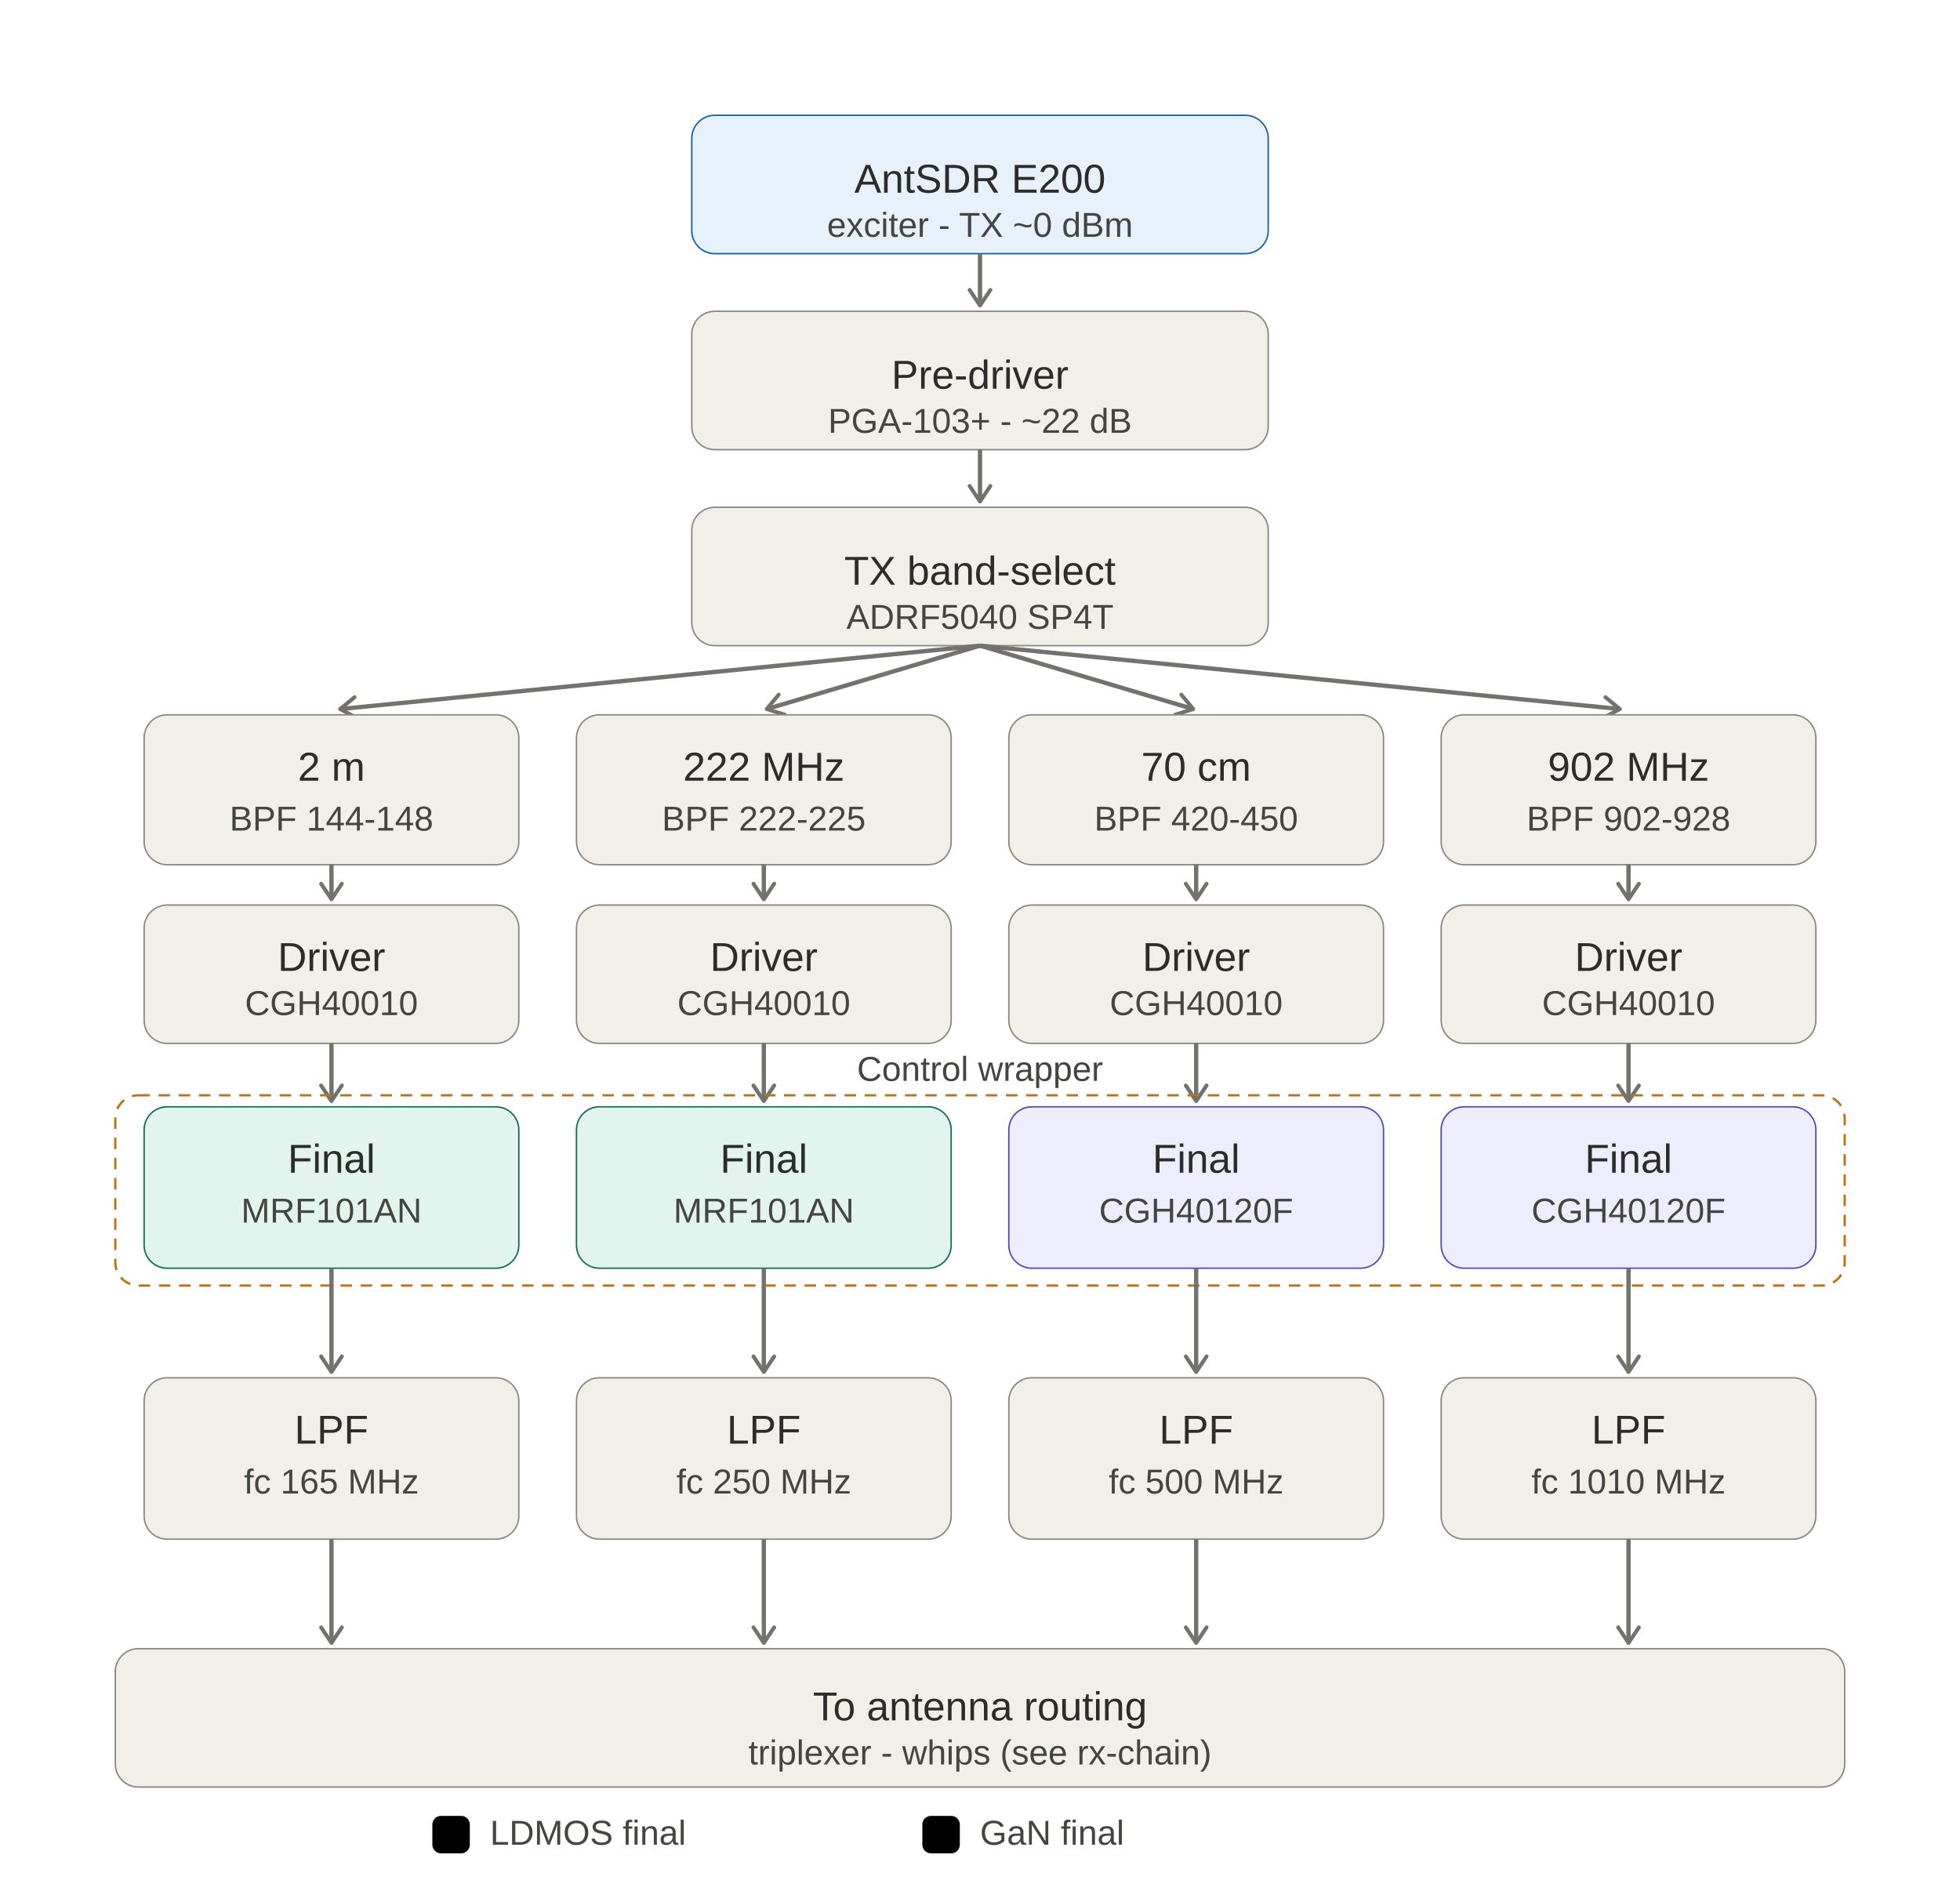
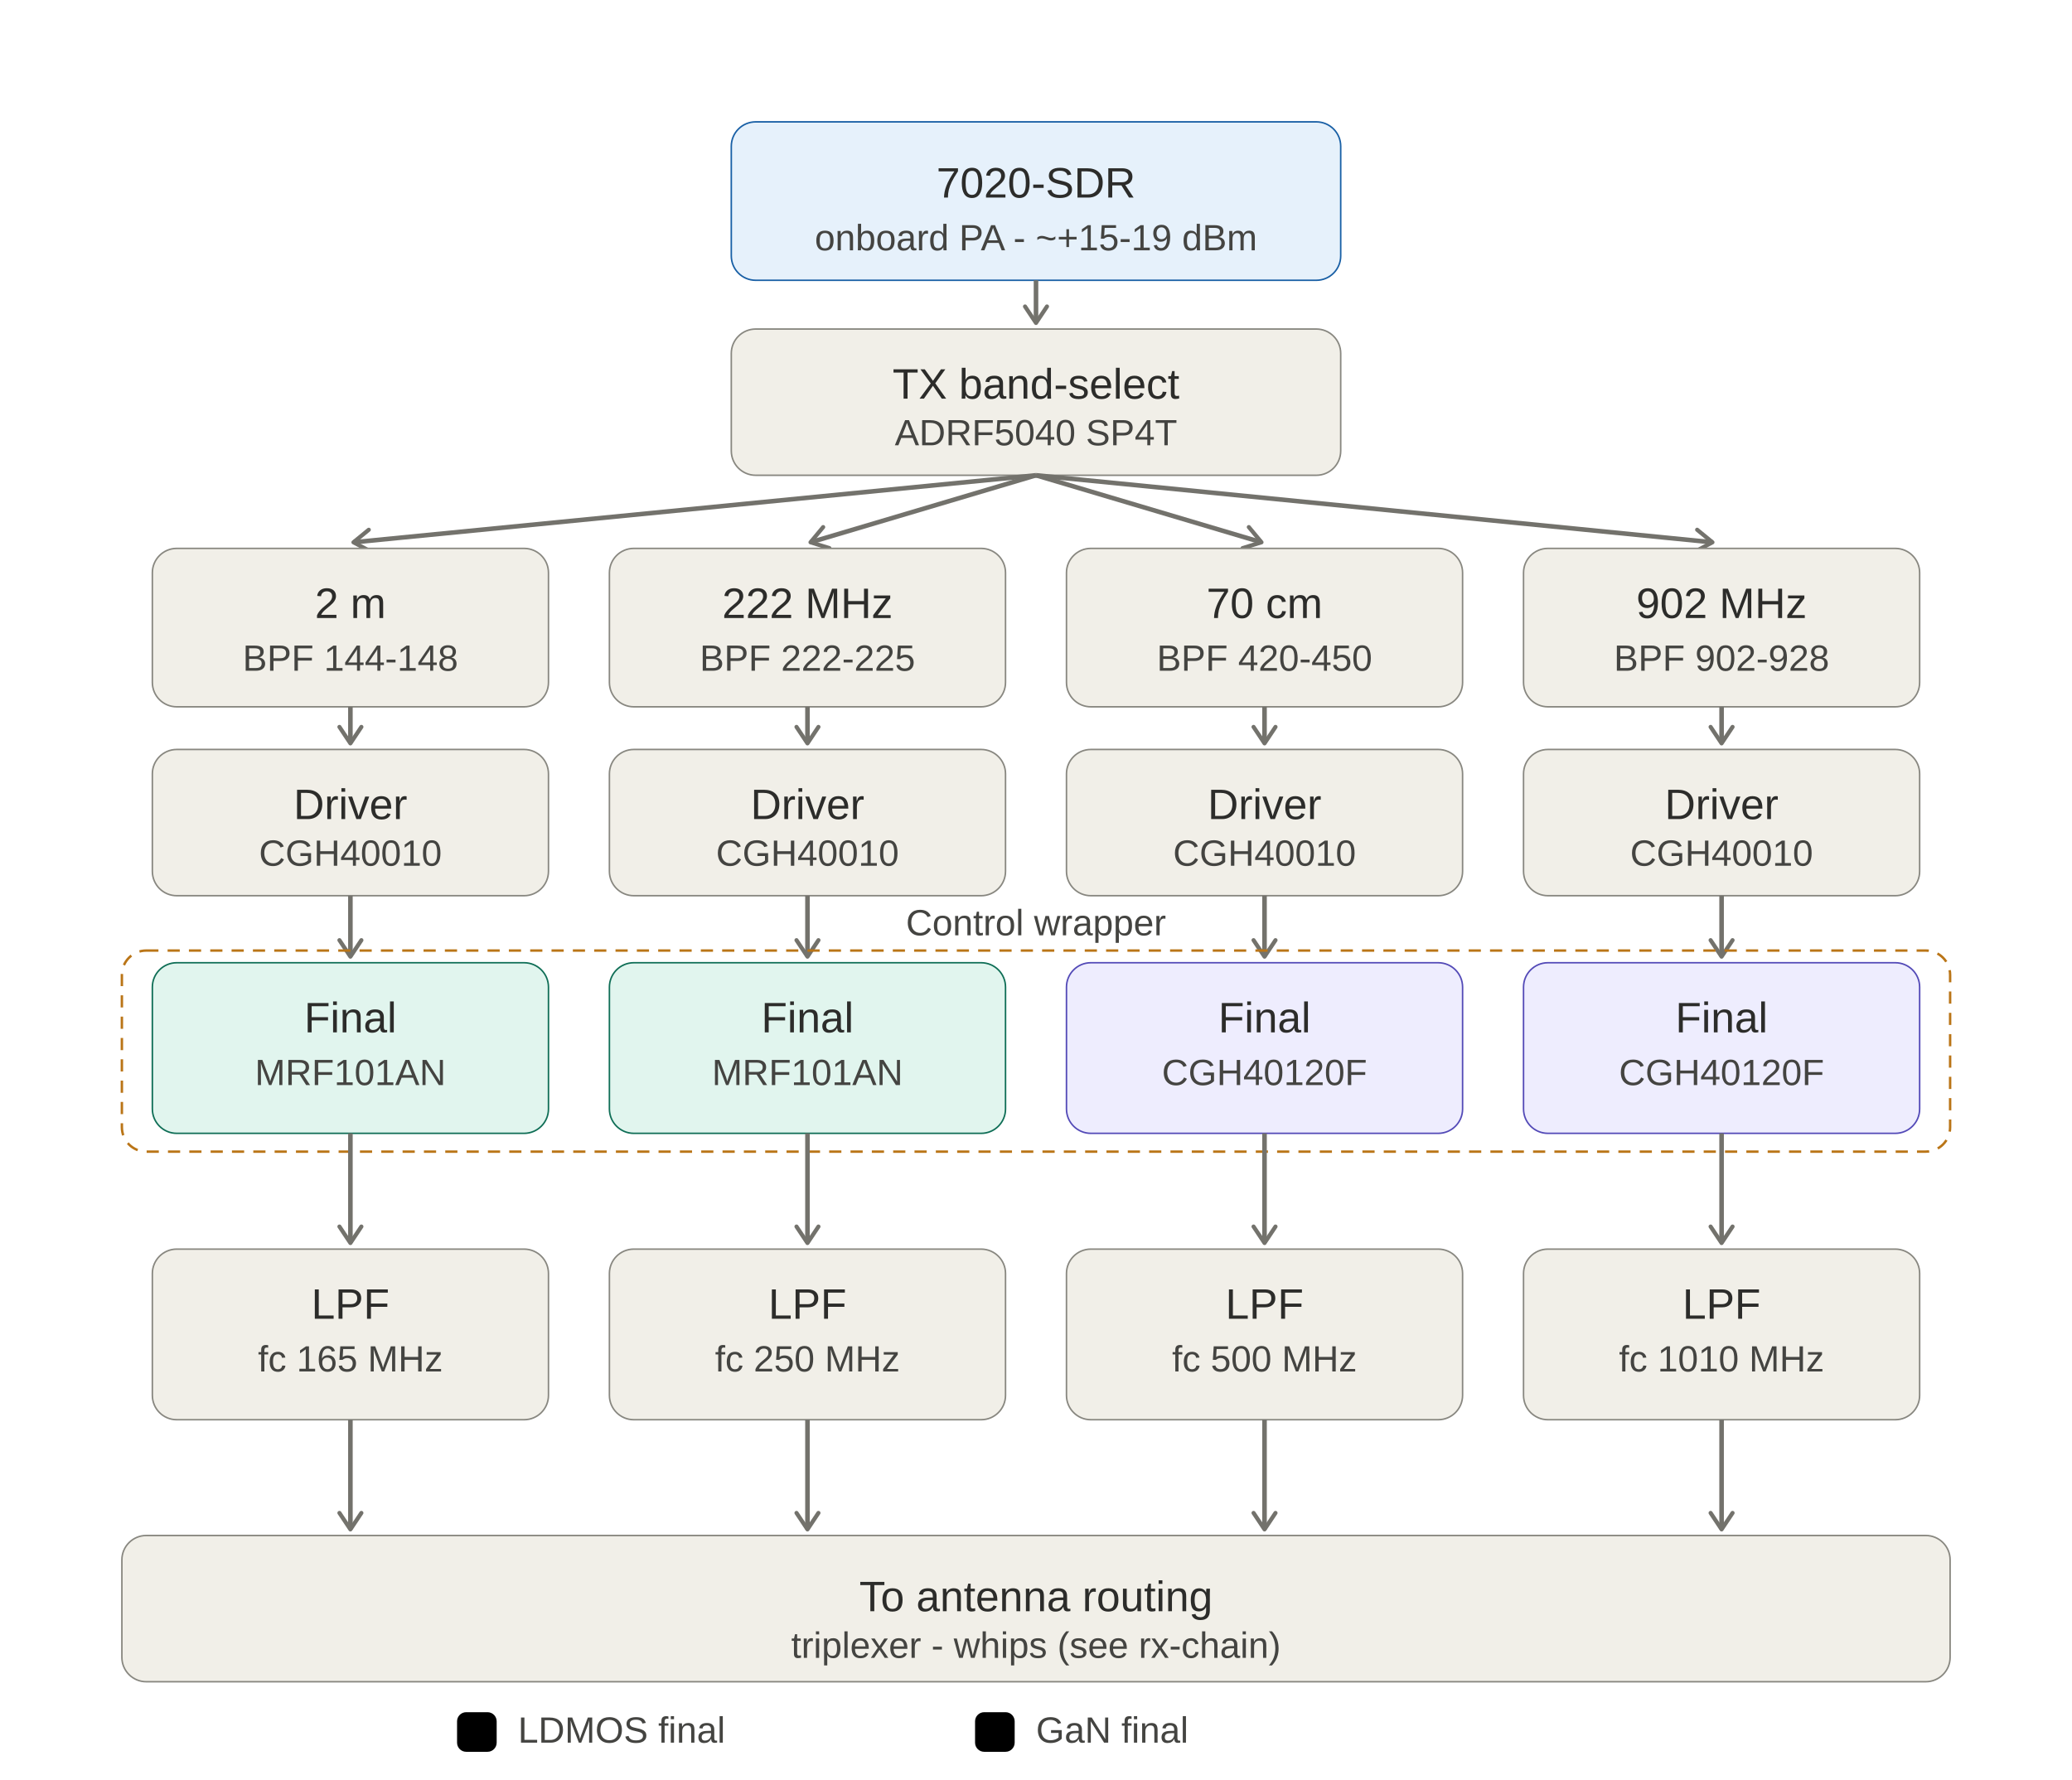
- <svg xmlns="http://www.w3.org/2000/svg" width="680" viewBox="0 0 680 656" role="img">
+ <svg xmlns="http://www.w3.org/2000/svg" width="680" viewBox="0 0 680 584" role="img">
  <style>
text{font-family:Arial,Helvetica,sans-serif}
.t{font-size:14px;fill:#2C2C2A}.ts{font-size:12px;fill:#444441}.th{font-size:14px;font-weight:500;fill:#2C2C2A}
.c-blue rect{fill:#E6F1FB;stroke:#185FA5}.c-gray rect{fill:#F1EFE8;stroke:#888780}
.c-teal rect{fill:#E1F5EE;stroke:#0F6E56}.c-purple rect{fill:#EEEDFE;stroke:#534AB7}
.arr{stroke:#73726c;stroke-width:1.5;fill:none}
</style>
  <defs>
    <marker id="arrow" viewBox="0 0 10 10" refX="8" refY="5" markerWidth="6" markerHeight="6" orient="auto-start-reverse">
      <path d="M2 1L8 5L2 9" fill="none" stroke="#73726c" stroke-width="1.5" stroke-linecap="round" stroke-linejoin="round" />
    </marker>
  </defs>
  <g class="c-blue">
-     <rect x="240" y="40" width="200" height="48" rx="8" stroke-width="0.5" />
-     <text class="th" x="340" y="62" text-anchor="middle" dominant-baseline="central">AntSDR E200</text>
-     <text class="ts" x="340" y="78" text-anchor="middle" dominant-baseline="central">exciter - TX ~0 dBm</text>
+     <rect x="240" y="40" width="200" height="52" rx="8" stroke-width="0.5" />
+     <text class="th" x="340" y="60" text-anchor="middle" dominant-baseline="central">7020-SDR</text>
+     <text class="ts" x="340" y="78" text-anchor="middle" dominant-baseline="central">onboard PA - ~+15-19 dBm</text>
  </g>
-   <line x1="340" y1="88" x2="340" y2="106" class="arr" marker-end="url(#arrow)" />
+   <line x1="340" y1="92" x2="340" y2="106" class="arr" marker-end="url(#arrow)" />
  <g class="c-gray">
    <rect x="240" y="108" width="200" height="48" rx="8" stroke-width="0.5" />
-     <text class="th" x="340" y="130" text-anchor="middle" dominant-baseline="central">Pre-driver</text>
-     <text class="ts" x="340" y="146" text-anchor="middle" dominant-baseline="central">PGA-103+ - ~22 dB</text>
+     <text class="th" x="340" y="126" text-anchor="middle" dominant-baseline="central">TX band-select</text>
+     <text class="ts" x="340" y="142" text-anchor="middle" dominant-baseline="central">ADRF5040 SP4T</text>
  </g>
-   <line x1="340" y1="156" x2="340" y2="174" class="arr" marker-end="url(#arrow)" />
+   <line x1="340" y1="156" x2="116" y2="178" class="arr" marker-end="url(#arrow)" />
+   <line x1="340" y1="156" x2="266" y2="178" class="arr" marker-end="url(#arrow)" />
+   <line x1="340" y1="156" x2="414" y2="178" class="arr" marker-end="url(#arrow)" />
+   <line x1="340" y1="156" x2="562" y2="178" class="arr" marker-end="url(#arrow)" />
  <g class="c-gray">
-     <rect x="240" y="176" width="200" height="48" rx="8" stroke-width="0.5" />
-     <text class="th" x="340" y="198" text-anchor="middle" dominant-baseline="central">TX band-select</text>
-     <text class="ts" x="340" y="214" text-anchor="middle" dominant-baseline="central">ADRF5040 SP4T</text>
-   </g>
-   <line x1="340" y1="224" x2="118" y2="246" class="arr" marker-end="url(#arrow)" />
-   <line x1="340" y1="224" x2="266" y2="246" class="arr" marker-end="url(#arrow)" />
-   <line x1="340" y1="224" x2="414" y2="246" class="arr" marker-end="url(#arrow)" />
-   <line x1="340" y1="224" x2="562" y2="246" class="arr" marker-end="url(#arrow)" />
-   <g class="c-gray">
-     <rect x="50" y="248" width="130" height="52" rx="8" stroke-width="0.5" />
-     <text class="th" x="115" y="266" text-anchor="middle" dominant-baseline="central">2 m</text>
-     <text class="ts" x="115" y="284" text-anchor="middle" dominant-baseline="central">BPF 144-148</text>
+     <rect x="50" y="180" width="130" height="52" rx="8" stroke-width="0.5" />
+     <text class="th" x="115" y="198" text-anchor="middle" dominant-baseline="central">2 m</text>
+     <text class="ts" x="115" y="216" text-anchor="middle" dominant-baseline="central">BPF 144-148</text>
  </g>
  <g class="c-gray">
-     <rect x="200" y="248" width="130" height="52" rx="8" stroke-width="0.5" />
-     <text class="th" x="265" y="266" text-anchor="middle" dominant-baseline="central">222 MHz</text>
-     <text class="ts" x="265" y="284" text-anchor="middle" dominant-baseline="central">BPF 222-225</text>
+     <rect x="200" y="180" width="130" height="52" rx="8" stroke-width="0.5" />
+     <text class="th" x="265" y="198" text-anchor="middle" dominant-baseline="central">222 MHz</text>
+     <text class="ts" x="265" y="216" text-anchor="middle" dominant-baseline="central">BPF 222-225</text>
  </g>
  <g class="c-gray">
-     <rect x="350" y="248" width="130" height="52" rx="8" stroke-width="0.5" />
-     <text class="th" x="415" y="266" text-anchor="middle" dominant-baseline="central">70 cm</text>
-     <text class="ts" x="415" y="284" text-anchor="middle" dominant-baseline="central">BPF 420-450</text>
+     <rect x="350" y="180" width="130" height="52" rx="8" stroke-width="0.5" />
+     <text class="th" x="415" y="198" text-anchor="middle" dominant-baseline="central">70 cm</text>
+     <text class="ts" x="415" y="216" text-anchor="middle" dominant-baseline="central">BPF 420-450</text>
  </g>
  <g class="c-gray">
-     <rect x="500" y="248" width="130" height="52" rx="8" stroke-width="0.5" />
-     <text class="th" x="565" y="266" text-anchor="middle" dominant-baseline="central">902 MHz</text>
-     <text class="ts" x="565" y="284" text-anchor="middle" dominant-baseline="central">BPF 902-928</text>
+     <rect x="500" y="180" width="130" height="52" rx="8" stroke-width="0.5" />
+     <text class="th" x="565" y="198" text-anchor="middle" dominant-baseline="central">902 MHz</text>
+     <text class="ts" x="565" y="216" text-anchor="middle" dominant-baseline="central">BPF 902-928</text>
  </g>
-   <line x1="115" y1="300" x2="115" y2="312" class="arr" marker-end="url(#arrow)" />
-   <line x1="265" y1="300" x2="265" y2="312" class="arr" marker-end="url(#arrow)" />
-   <line x1="415" y1="300" x2="415" y2="312" class="arr" marker-end="url(#arrow)" />
-   <line x1="565" y1="300" x2="565" y2="312" class="arr" marker-end="url(#arrow)" />
+   <line x1="115" y1="232" x2="115" y2="244" class="arr" marker-end="url(#arrow)" />
+   <line x1="265" y1="232" x2="265" y2="244" class="arr" marker-end="url(#arrow)" />
+   <line x1="415" y1="232" x2="415" y2="244" class="arr" marker-end="url(#arrow)" />
+   <line x1="565" y1="232" x2="565" y2="244" class="arr" marker-end="url(#arrow)" />
  <g class="c-gray">
-     <rect x="50" y="314" width="130" height="48" rx="8" stroke-width="0.5" />
-     <text class="th" x="115" y="332" text-anchor="middle" dominant-baseline="central">Driver</text>
-     <text class="ts" x="115" y="348" text-anchor="middle" dominant-baseline="central">CGH40010</text>
+     <rect x="50" y="246" width="130" height="48" rx="8" stroke-width="0.5" />
+     <text class="th" x="115" y="264" text-anchor="middle" dominant-baseline="central">Driver</text>
+     <text class="ts" x="115" y="280" text-anchor="middle" dominant-baseline="central">CGH40010</text>
  </g>
  <g class="c-gray">
-     <rect x="200" y="314" width="130" height="48" rx="8" stroke-width="0.5" />
-     <text class="th" x="265" y="332" text-anchor="middle" dominant-baseline="central">Driver</text>
-     <text class="ts" x="265" y="348" text-anchor="middle" dominant-baseline="central">CGH40010</text>
+     <rect x="200" y="246" width="130" height="48" rx="8" stroke-width="0.5" />
+     <text class="th" x="265" y="264" text-anchor="middle" dominant-baseline="central">Driver</text>
+     <text class="ts" x="265" y="280" text-anchor="middle" dominant-baseline="central">CGH40010</text>
  </g>
  <g class="c-gray">
-     <rect x="350" y="314" width="130" height="48" rx="8" stroke-width="0.5" />
-     <text class="th" x="415" y="332" text-anchor="middle" dominant-baseline="central">Driver</text>
-     <text class="ts" x="415" y="348" text-anchor="middle" dominant-baseline="central">CGH40010</text>
+     <rect x="350" y="246" width="130" height="48" rx="8" stroke-width="0.5" />
+     <text class="th" x="415" y="264" text-anchor="middle" dominant-baseline="central">Driver</text>
+     <text class="ts" x="415" y="280" text-anchor="middle" dominant-baseline="central">CGH40010</text>
  </g>
  <g class="c-gray">
-     <rect x="500" y="314" width="130" height="48" rx="8" stroke-width="0.5" />
-     <text class="th" x="565" y="332" text-anchor="middle" dominant-baseline="central">Driver</text>
-     <text class="ts" x="565" y="348" text-anchor="middle" dominant-baseline="central">CGH40010</text>
+     <rect x="500" y="246" width="130" height="48" rx="8" stroke-width="0.5" />
+     <text class="th" x="565" y="264" text-anchor="middle" dominant-baseline="central">Driver</text>
+     <text class="ts" x="565" y="280" text-anchor="middle" dominant-baseline="central">CGH40010</text>
  </g>
-   <line x1="115" y1="362" x2="115" y2="382" class="arr" marker-end="url(#arrow)" />
-   <line x1="265" y1="362" x2="265" y2="382" class="arr" marker-end="url(#arrow)" />
-   <line x1="415" y1="362" x2="415" y2="382" class="arr" marker-end="url(#arrow)" />
-   <line x1="565" y1="362" x2="565" y2="382" class="arr" marker-end="url(#arrow)" />
-   <text class="ts" x="340" y="375" text-anchor="middle">Control wrapper</text>
-   <rect x="40" y="380" width="600" height="66" rx="8" fill="none" stroke="#BA7517" stroke-width="0.8" stroke-dasharray="4 3" />
+   <line x1="115" y1="294" x2="115" y2="314" class="arr" marker-end="url(#arrow)" />
+   <line x1="265" y1="294" x2="265" y2="314" class="arr" marker-end="url(#arrow)" />
+   <line x1="415" y1="294" x2="415" y2="314" class="arr" marker-end="url(#arrow)" />
+   <line x1="565" y1="294" x2="565" y2="314" class="arr" marker-end="url(#arrow)" />
+   <text class="ts" x="340" y="307" text-anchor="middle">Control wrapper</text>
+   <rect x="40" y="312" width="600" height="66" rx="8" fill="none" stroke="#BA7517" stroke-width="0.8" stroke-dasharray="4 3" />
  <g class="c-teal">
-     <rect x="50" y="384" width="130" height="56" rx="8" stroke-width="0.5" />
-     <text class="th" x="115" y="402" text-anchor="middle" dominant-baseline="central">Final</text>
-     <text class="ts" x="115" y="420" text-anchor="middle" dominant-baseline="central">MRF101AN</text>
+     <rect x="50" y="316" width="130" height="56" rx="8" stroke-width="0.5" />
+     <text class="th" x="115" y="334" text-anchor="middle" dominant-baseline="central">Final</text>
+     <text class="ts" x="115" y="352" text-anchor="middle" dominant-baseline="central">MRF101AN</text>
  </g>
  <g class="c-teal">
-     <rect x="200" y="384" width="130" height="56" rx="8" stroke-width="0.5" />
-     <text class="th" x="265" y="402" text-anchor="middle" dominant-baseline="central">Final</text>
-     <text class="ts" x="265" y="420" text-anchor="middle" dominant-baseline="central">MRF101AN</text>
+     <rect x="200" y="316" width="130" height="56" rx="8" stroke-width="0.5" />
+     <text class="th" x="265" y="334" text-anchor="middle" dominant-baseline="central">Final</text>
+     <text class="ts" x="265" y="352" text-anchor="middle" dominant-baseline="central">MRF101AN</text>
  </g>
  <g class="c-purple">
-     <rect x="350" y="384" width="130" height="56" rx="8" stroke-width="0.5" />
-     <text class="th" x="415" y="402" text-anchor="middle" dominant-baseline="central">Final</text>
-     <text class="ts" x="415" y="420" text-anchor="middle" dominant-baseline="central">CGH40120F</text>
+     <rect x="350" y="316" width="130" height="56" rx="8" stroke-width="0.5" />
+     <text class="th" x="415" y="334" text-anchor="middle" dominant-baseline="central">Final</text>
+     <text class="ts" x="415" y="352" text-anchor="middle" dominant-baseline="central">CGH40120F</text>
  </g>
  <g class="c-purple">
-     <rect x="500" y="384" width="130" height="56" rx="8" stroke-width="0.5" />
-     <text class="th" x="565" y="402" text-anchor="middle" dominant-baseline="central">Final</text>
-     <text class="ts" x="565" y="420" text-anchor="middle" dominant-baseline="central">CGH40120F</text>
+     <rect x="500" y="316" width="130" height="56" rx="8" stroke-width="0.5" />
+     <text class="th" x="565" y="334" text-anchor="middle" dominant-baseline="central">Final</text>
+     <text class="ts" x="565" y="352" text-anchor="middle" dominant-baseline="central">CGH40120F</text>
  </g>
-   <line x1="115" y1="440" x2="115" y2="476" class="arr" marker-end="url(#arrow)" />
-   <line x1="265" y1="440" x2="265" y2="476" class="arr" marker-end="url(#arrow)" />
-   <line x1="415" y1="440" x2="415" y2="476" class="arr" marker-end="url(#arrow)" />
-   <line x1="565" y1="440" x2="565" y2="476" class="arr" marker-end="url(#arrow)" />
+   <line x1="115" y1="372" x2="115" y2="408" class="arr" marker-end="url(#arrow)" />
+   <line x1="265" y1="372" x2="265" y2="408" class="arr" marker-end="url(#arrow)" />
+   <line x1="415" y1="372" x2="415" y2="408" class="arr" marker-end="url(#arrow)" />
+   <line x1="565" y1="372" x2="565" y2="408" class="arr" marker-end="url(#arrow)" />
  <g class="c-gray">
-     <rect x="50" y="478" width="130" height="56" rx="8" stroke-width="0.5" />
-     <text class="th" x="115" y="496" text-anchor="middle" dominant-baseline="central">LPF</text>
-     <text class="ts" x="115" y="514" text-anchor="middle" dominant-baseline="central">fc 165 MHz</text>
+     <rect x="50" y="410" width="130" height="56" rx="8" stroke-width="0.5" />
+     <text class="th" x="115" y="428" text-anchor="middle" dominant-baseline="central">LPF</text>
+     <text class="ts" x="115" y="446" text-anchor="middle" dominant-baseline="central">fc 165 MHz</text>
  </g>
  <g class="c-gray">
-     <rect x="200" y="478" width="130" height="56" rx="8" stroke-width="0.5" />
-     <text class="th" x="265" y="496" text-anchor="middle" dominant-baseline="central">LPF</text>
-     <text class="ts" x="265" y="514" text-anchor="middle" dominant-baseline="central">fc 250 MHz</text>
+     <rect x="200" y="410" width="130" height="56" rx="8" stroke-width="0.5" />
+     <text class="th" x="265" y="428" text-anchor="middle" dominant-baseline="central">LPF</text>
+     <text class="ts" x="265" y="446" text-anchor="middle" dominant-baseline="central">fc 250 MHz</text>
  </g>
  <g class="c-gray">
-     <rect x="350" y="478" width="130" height="56" rx="8" stroke-width="0.5" />
-     <text class="th" x="415" y="496" text-anchor="middle" dominant-baseline="central">LPF</text>
-     <text class="ts" x="415" y="514" text-anchor="middle" dominant-baseline="central">fc 500 MHz</text>
+     <rect x="350" y="410" width="130" height="56" rx="8" stroke-width="0.5" />
+     <text class="th" x="415" y="428" text-anchor="middle" dominant-baseline="central">LPF</text>
+     <text class="ts" x="415" y="446" text-anchor="middle" dominant-baseline="central">fc 500 MHz</text>
  </g>
  <g class="c-gray">
-     <rect x="500" y="478" width="130" height="56" rx="8" stroke-width="0.5" />
-     <text class="th" x="565" y="496" text-anchor="middle" dominant-baseline="central">LPF</text>
-     <text class="ts" x="565" y="514" text-anchor="middle" dominant-baseline="central">fc 1010 MHz</text>
+     <rect x="500" y="410" width="130" height="56" rx="8" stroke-width="0.5" />
+     <text class="th" x="565" y="428" text-anchor="middle" dominant-baseline="central">LPF</text>
+     <text class="ts" x="565" y="446" text-anchor="middle" dominant-baseline="central">fc 1010 MHz</text>
  </g>
-   <line x1="115" y1="534" x2="115" y2="570" class="arr" marker-end="url(#arrow)" />
-   <line x1="265" y1="534" x2="265" y2="570" class="arr" marker-end="url(#arrow)" />
-   <line x1="415" y1="534" x2="415" y2="570" class="arr" marker-end="url(#arrow)" />
-   <line x1="565" y1="534" x2="565" y2="570" class="arr" marker-end="url(#arrow)" />
+   <line x1="115" y1="466" x2="115" y2="502" class="arr" marker-end="url(#arrow)" />
+   <line x1="265" y1="466" x2="265" y2="502" class="arr" marker-end="url(#arrow)" />
+   <line x1="415" y1="466" x2="415" y2="502" class="arr" marker-end="url(#arrow)" />
+   <line x1="565" y1="466" x2="565" y2="502" class="arr" marker-end="url(#arrow)" />
  <g class="c-gray">
-     <rect x="40" y="572" width="600" height="48" rx="8" stroke-width="0.5" />
-     <text class="th" x="340" y="592" text-anchor="middle" dominant-baseline="central">To antenna routing</text>
-     <text class="ts" x="340" y="608" text-anchor="middle" dominant-baseline="central">triplexer - whips (see rx-chain)</text>
+     <rect x="40" y="504" width="600" height="48" rx="8" stroke-width="0.5" />
+     <text class="th" x="340" y="524" text-anchor="middle" dominant-baseline="central">To antenna routing</text>
+     <text class="ts" x="340" y="540" text-anchor="middle" dominant-baseline="central">triplexer - whips (see rx-chain)</text>
  </g>
-   <rect class="c-teal" x="150" y="630" width="13" height="13" rx="3" stroke-width="0.5" />
-   <text class="ts" x="170" y="640">LDMOS final</text>
-   <rect class="c-purple" x="320" y="630" width="13" height="13" rx="3" stroke-width="0.5" />
-   <text class="ts" x="340" y="640">GaN final</text>
+   <rect class="c-teal" x="150" y="562" width="13" height="13" rx="3" stroke-width="0.5" />
+   <text class="ts" x="170" y="572">LDMOS final</text>
+   <rect class="c-purple" x="320" y="562" width="13" height="13" rx="3" stroke-width="0.5" />
+   <text class="ts" x="340" y="572">GaN final</text>
</svg>
